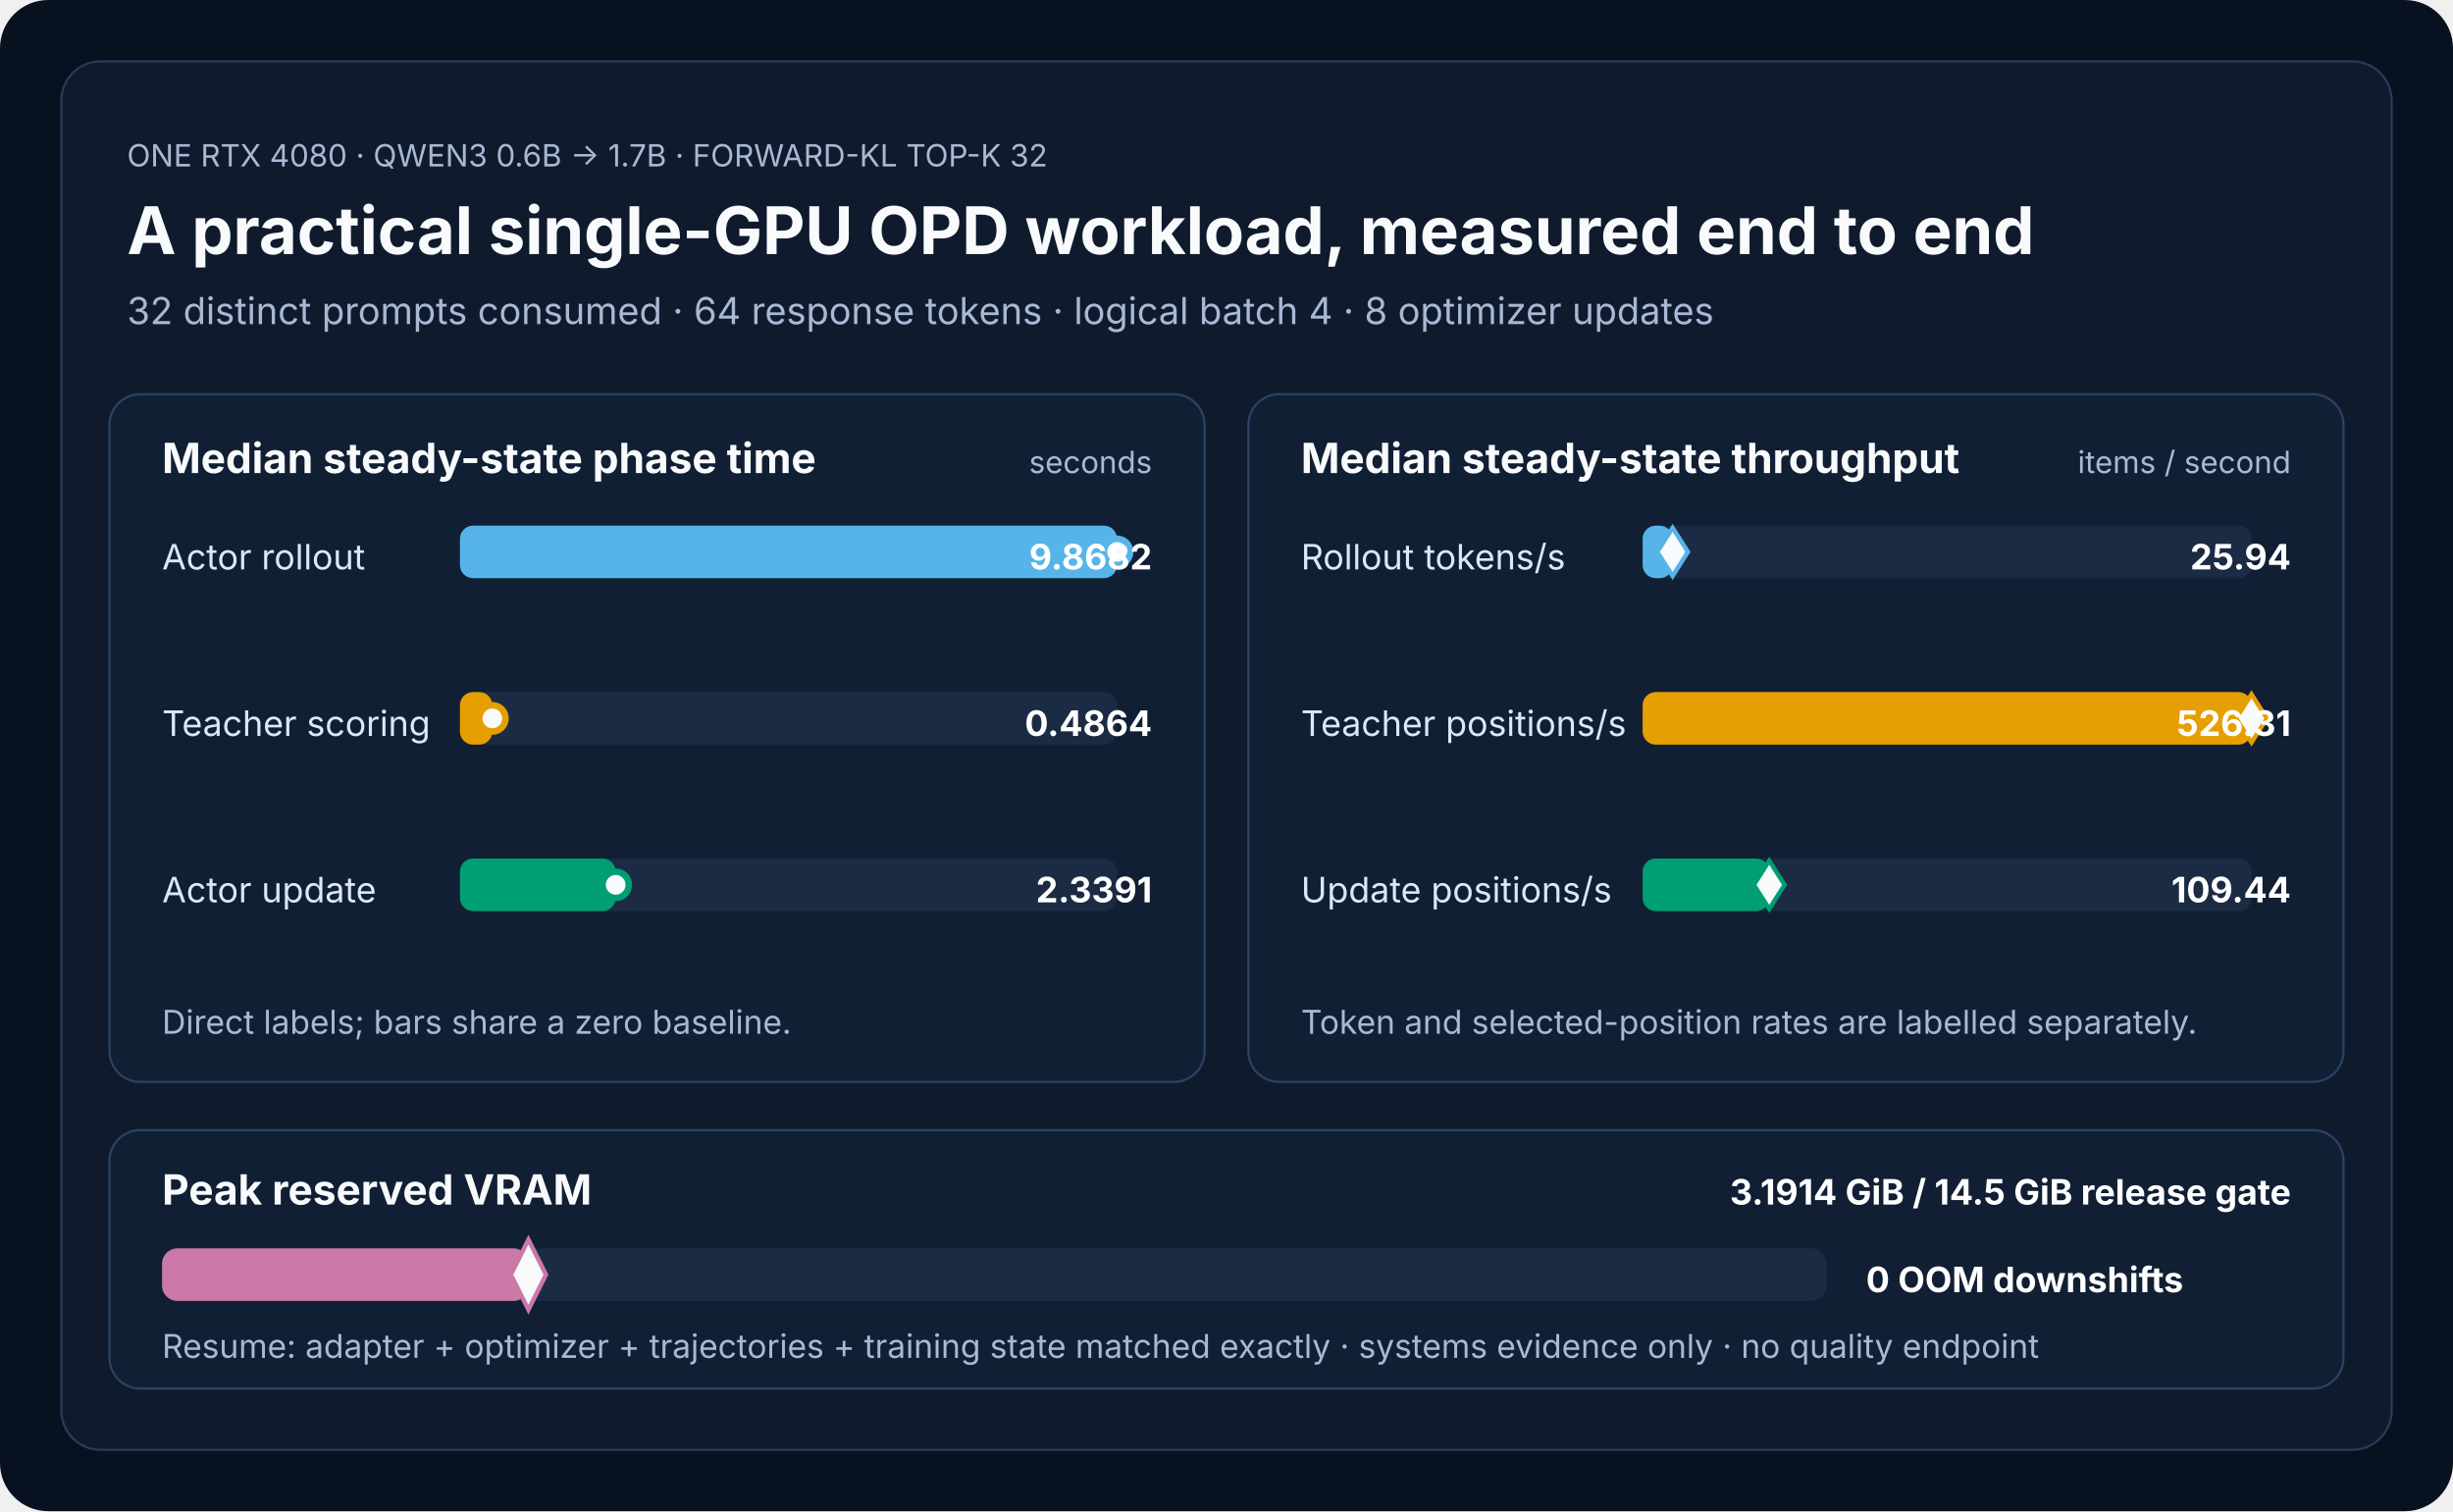
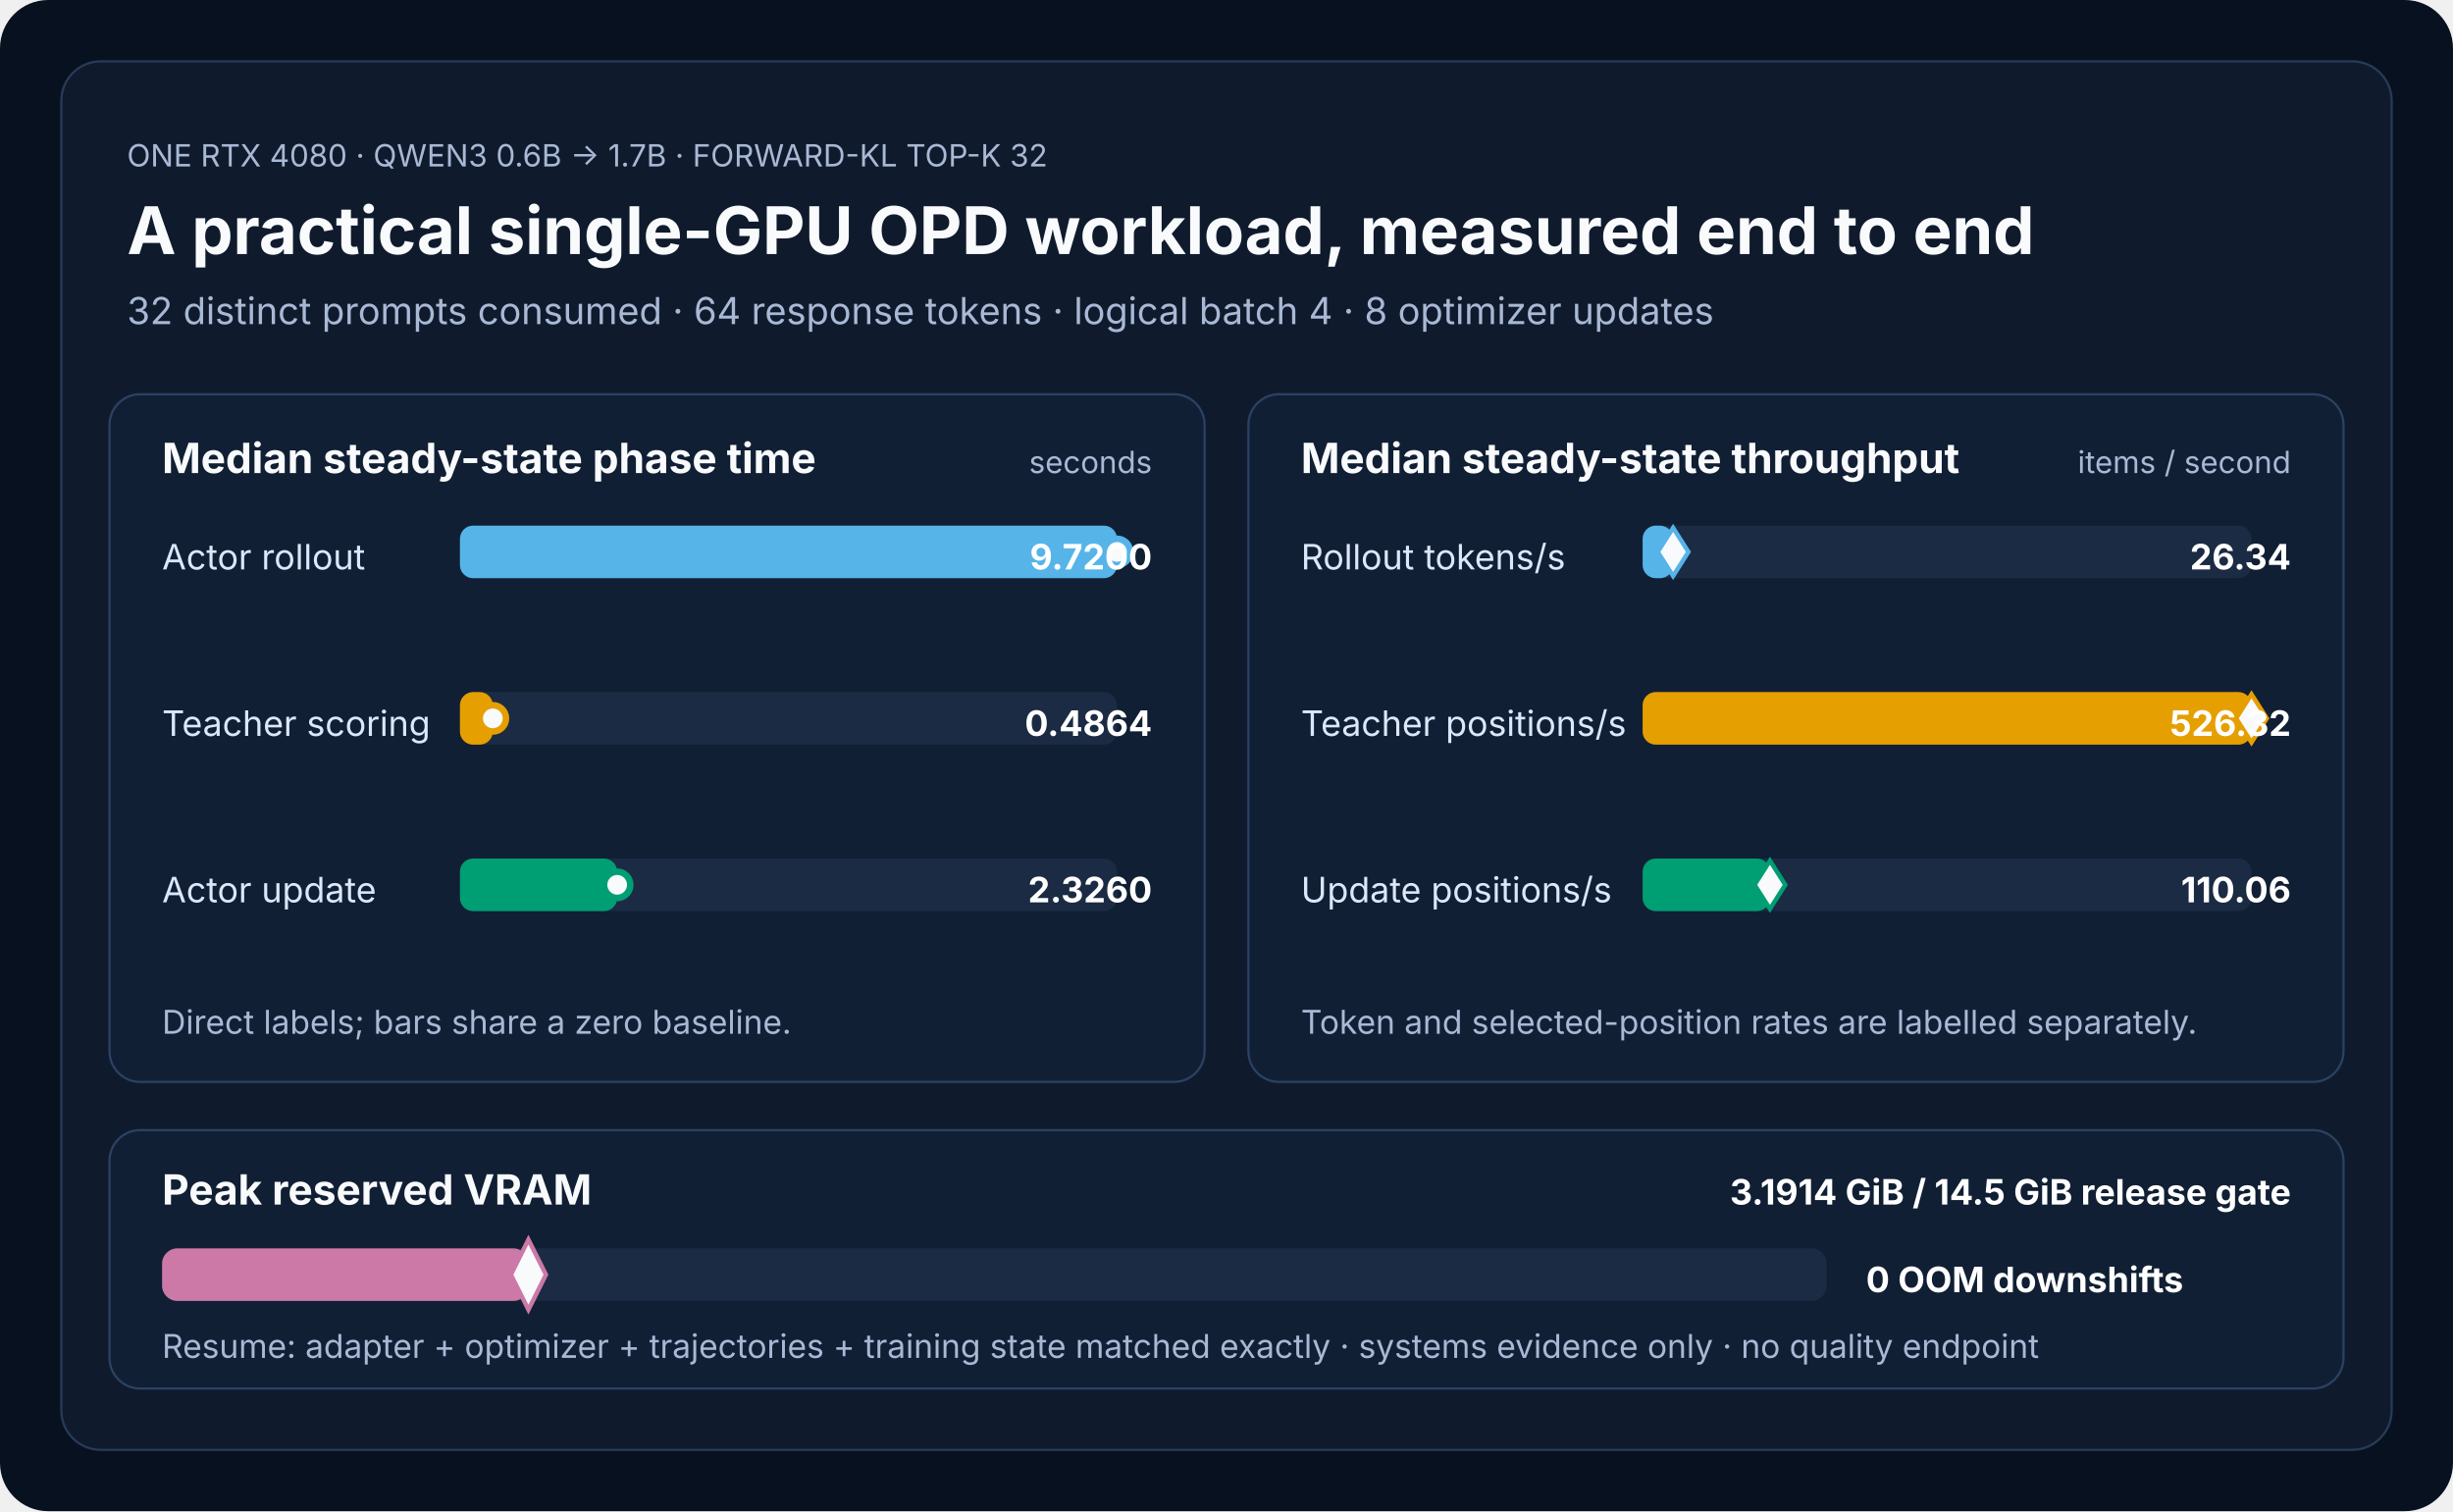
<svg xmlns="http://www.w3.org/2000/svg" viewBox="0 0 1120 690" role="img" aria-labelledby="title desc">
  <style>
        text { font-family: Inter, Segoe UI, Arial, sans-serif; }
        .title { fill:#f8fafc; font-size:30px; font-weight:750; }
        .subtitle { fill:#a9b8d4; font-size:17px; }
        .panel-title { fill:#f8fafc; font-size:19px; font-weight:700; }
        .label { fill:#dbe7fa; font-size:16px; }
        .value { fill:#ffffff; font-size:16px; font-weight:700; }
        .note { fill:#a9b8d4; font-size:15px; }
        .small { fill:#a9b8d4; font-size:14px; }
        </style>
  <rect width="1120" height="690" rx="22" fill="#08111f" />
  <rect x="28" y="28" width="1064" height="634" rx="18" fill="#0f1b2d" stroke="#283b58" />
  <text x="58" y="76" class="small" text-anchor="start">ONE RTX 4080 · QWEN3 0.6B → 1.7B · FORWARD-KL TOP-K 32</text>
  <text x="58" y="116" class="title" text-anchor="start">A practical single-GPU OPD workload, measured end to end</text>
  <text x="58" y="148" class="subtitle" text-anchor="start">32 distinct prompts consumed · 64 response tokens · logical batch 4 · 8 optimizer updates</text>
  <rect x="50" y="180" width="500" height="314" rx="14" fill="#111f34" stroke="#2b4263" />
  <text x="74" y="216" class="panel-title" text-anchor="start">Median steady-state phase time</text>
  <text x="526" y="216" class="small" text-anchor="end">seconds</text>
  <text x="74" y="260" class="label" text-anchor="start">Actor rollout</text>
  <rect x="210" y="240" width="300" height="24" rx="6" fill="#1b2b44" />
  <rect x="210" y="240" width="300.00" height="24" rx="6" fill="#56B4E9" />
  <circle cx="510.00" cy="252" r="6" fill="#f8fafc" stroke="#56B4E9" stroke-width="3" />
-   <text x="526" y="260" class="value" text-anchor="end">9.8682</text>
+   <text x="526" y="260" class="value" text-anchor="end">9.7200</text>
  <text x="74" y="336" class="label" text-anchor="start">Teacher scoring</text>
  <rect x="210" y="316" width="300" height="24" rx="6" fill="#1b2b44" />
-   <rect x="210" y="316" width="14.79" height="24" rx="6" fill="#E69F00" />
-   <circle cx="224.79" cy="328" r="6" fill="#f8fafc" stroke="#E69F00" stroke-width="3" />
+   <rect x="210" y="316" width="15.01" height="24" rx="6" fill="#E69F00" />
+   <circle cx="225.01" cy="328" r="6" fill="#f8fafc" stroke="#E69F00" stroke-width="3" />
  <text x="526" y="336" class="value" text-anchor="end">0.4864</text>
  <text x="74" y="412" class="label" text-anchor="start">Actor update</text>
  <rect x="210" y="392" width="300" height="24" rx="6" fill="#1b2b44" />
-   <rect x="210" y="392" width="71.11" height="24" rx="6" fill="#009E73" />
-   <circle cx="281.11" cy="404" r="6" fill="#f8fafc" stroke="#009E73" stroke-width="3" />
-   <text x="526" y="412" class="value" text-anchor="end">2.3391</text>
+   <rect x="210" y="392" width="71.79" height="24" rx="6" fill="#009E73" />
+   <circle cx="281.79" cy="404" r="6" fill="#f8fafc" stroke="#009E73" stroke-width="3" />
+   <text x="526" y="412" class="value" text-anchor="end">2.3260</text>
  <text x="74" y="472" class="note" text-anchor="start">Direct labels; bars share a zero baseline.</text>
  <rect x="570" y="180" width="500" height="314" rx="14" fill="#111f34" stroke="#2b4263" />
  <text x="594" y="216" class="panel-title" text-anchor="start">Median steady-state throughput</text>
  <text x="1046" y="216" class="small" text-anchor="end">items / second</text>
  <text x="594" y="260" class="label" text-anchor="start">Rollout tokens/s</text>
  <rect x="750" y="240" width="278" height="24" rx="6" fill="#1b2b44" />
-   <rect x="750" y="240" width="13.70" height="24" rx="6" fill="#56B4E9" />
-   <path d="M 763.70 241 l 7 11 l -7 11 l -7 -11 z" fill="#f8fafc" stroke="#56B4E9" stroke-width="2" />
-   <text x="1046" y="260" class="value" text-anchor="end">25.94</text>
+   <rect x="750" y="240" width="13.91" height="24" rx="6" fill="#56B4E9" />
+   <path d="M 763.91 241 l 7 11 l -7 11 l -7 -11 z" fill="#f8fafc" stroke="#56B4E9" stroke-width="2" />
+   <text x="1046" y="260" class="value" text-anchor="end">26.34</text>
  <text x="594" y="336" class="label" text-anchor="start">Teacher positions/s</text>
  <rect x="750" y="316" width="278" height="24" rx="6" fill="#1b2b44" />
  <rect x="750" y="316" width="278.00" height="24" rx="6" fill="#E69F00" />
  <path d="M 1028.00 317 l 7 11 l -7 11 l -7 -11 z" fill="#f8fafc" stroke="#E69F00" stroke-width="2" />
-   <text x="1046" y="336" class="value" text-anchor="end">526.31</text>
+   <text x="1046" y="336" class="value" text-anchor="end">526.32</text>
  <text x="594" y="412" class="label" text-anchor="start">Update positions/s</text>
  <rect x="750" y="392" width="278" height="24" rx="6" fill="#1b2b44" />
-   <rect x="750" y="392" width="57.81" height="24" rx="6" fill="#009E73" />
-   <path d="M 807.81 393 l 7 11 l -7 11 l -7 -11 z" fill="#f8fafc" stroke="#009E73" stroke-width="2" />
-   <text x="1046" y="412" class="value" text-anchor="end">109.44</text>
+   <rect x="750" y="392" width="58.13" height="24" rx="6" fill="#009E73" />
+   <path d="M 808.13 393 l 7 11 l -7 11 l -7 -11 z" fill="#f8fafc" stroke="#009E73" stroke-width="2" />
+   <text x="1046" y="412" class="value" text-anchor="end">110.06</text>
  <text x="594" y="472" class="note" text-anchor="start">Token and selected-position rates are labelled separately.</text>
  <rect x="50" y="516" width="1020" height="118" rx="14" fill="#111f34" stroke="#2b4263" />
  <text x="74" y="550" class="panel-title" text-anchor="start">Peak reserved VRAM</text>
  <text x="1046" y="550" class="value" text-anchor="end">3.1914 GiB / 14.5 GiB release gate</text>
  <rect x="74" y="570" width="760" height="24" rx="7" fill="#1b2b44" />
  <rect x="74" y="570" width="167.27" height="24" rx="7" fill="#CC79A7" />
  <path d="M 241.27 566 l 8 16 l -8 16 l -8 -16 z" fill="#f8fafc" stroke="#CC79A7" stroke-width="2" />
  <text x="852" y="590" class="value" text-anchor="start">0 OOM downshifts</text>
  <text x="74" y="620" class="note" text-anchor="start">Resume: adapter + optimizer + trajectories + training state matched exactly · systems evidence only · no quality endpoint</text>
</svg>
